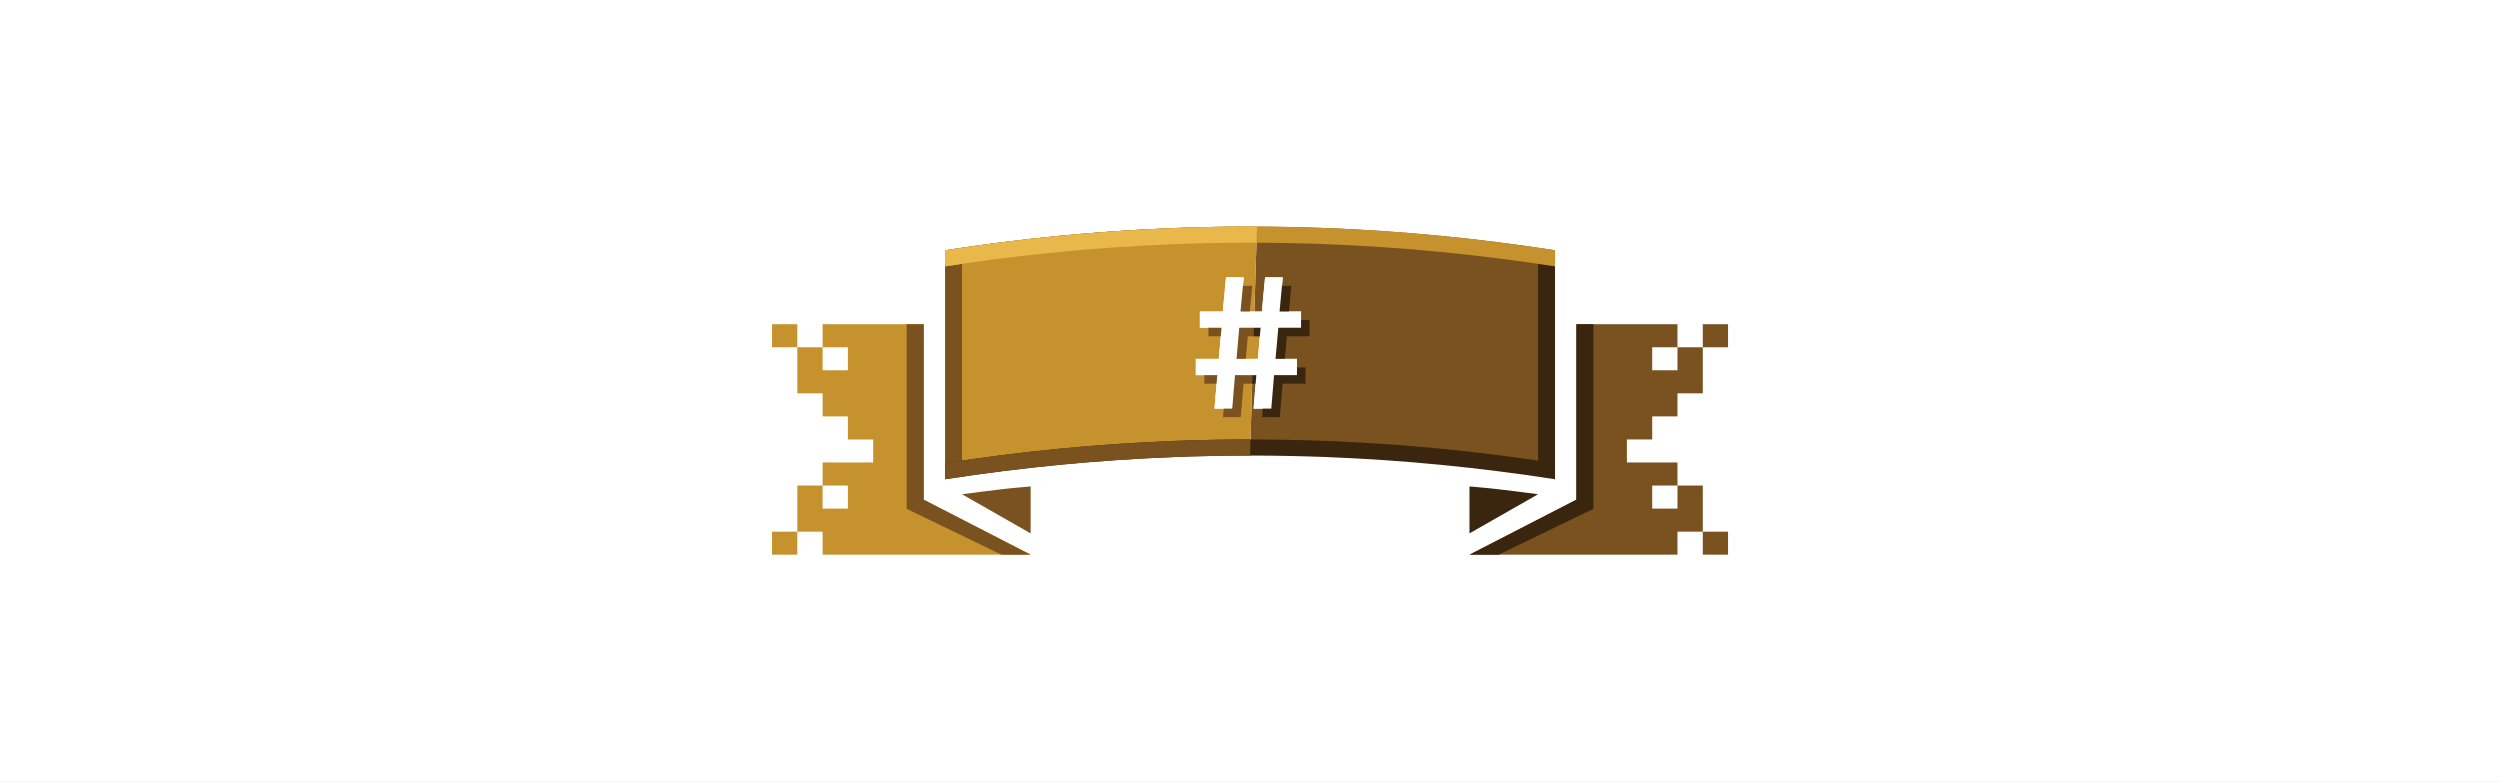
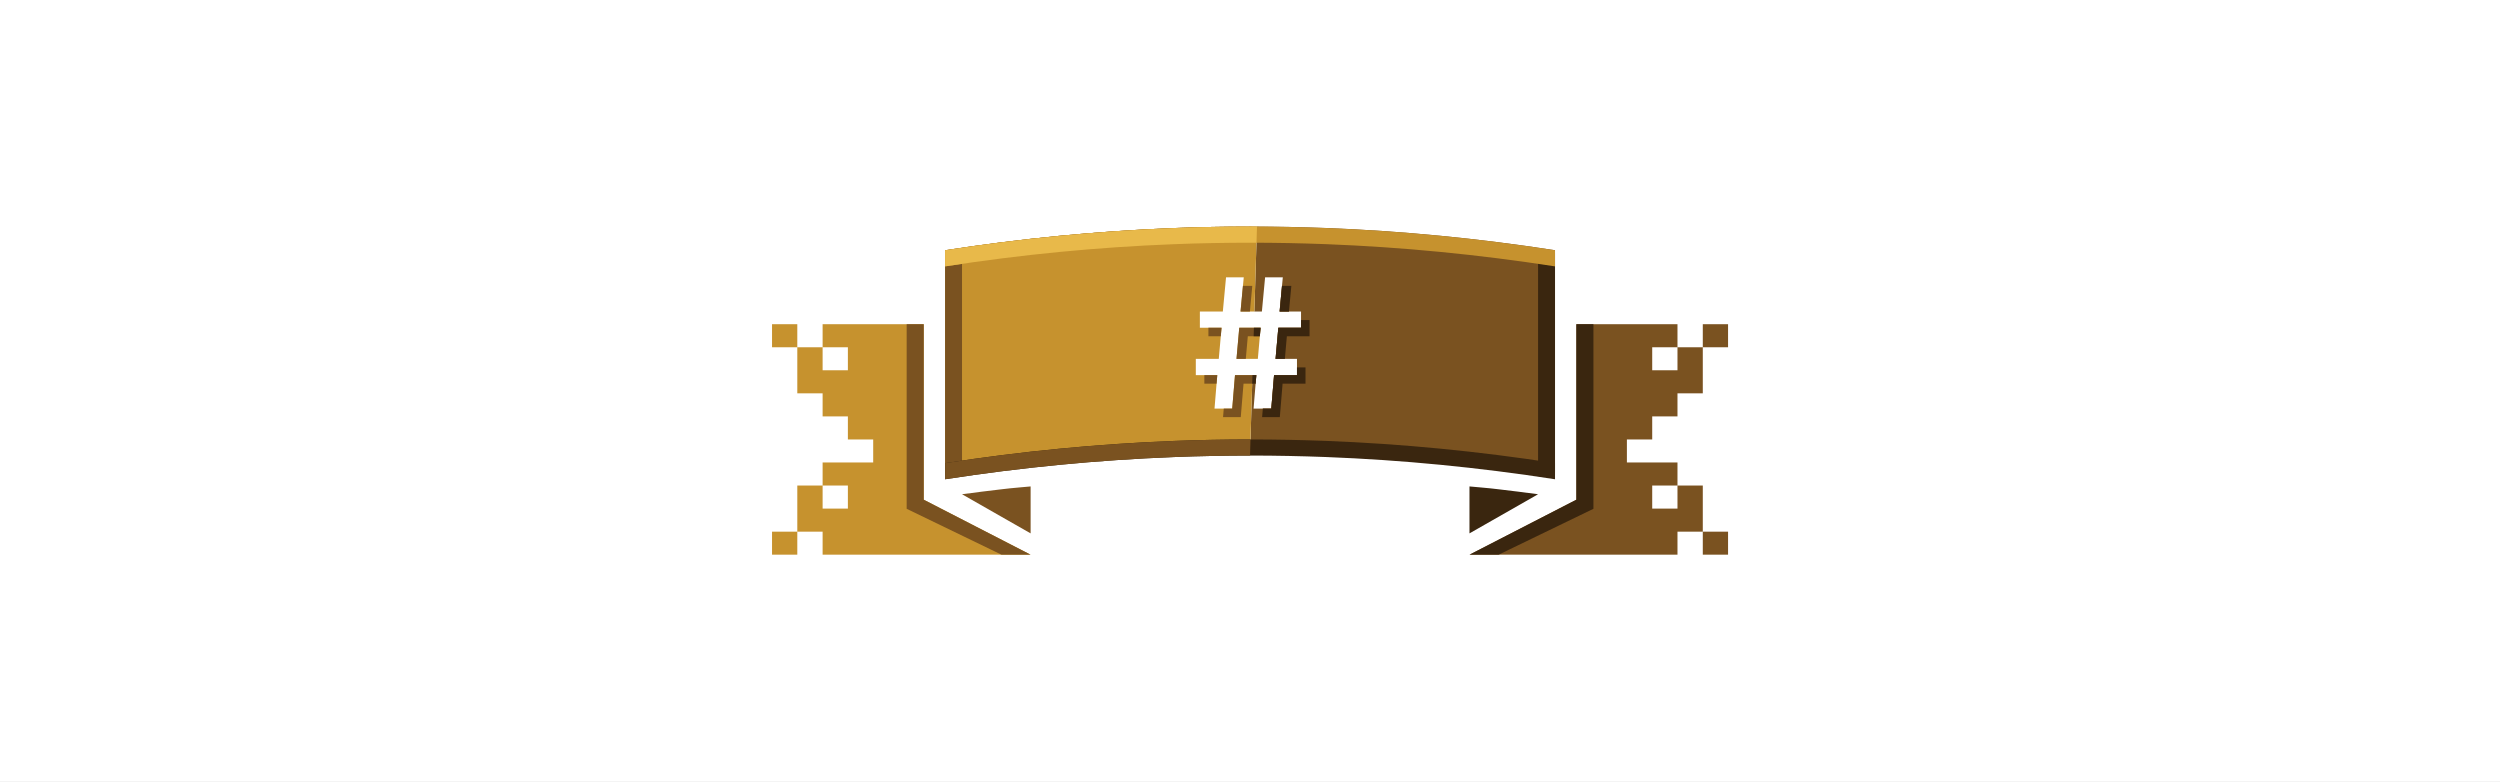
<svg xmlns="http://www.w3.org/2000/svg" width="1600" height="500" viewBox="0 0 1600 500">
  <rect width="1600" height="500" fill="#ffffff" />
  <svg x="494.1" y="145.0" width="611.86" height="210" viewBox="0 0 223.97 76.87">
    <defs>
      <style>
      .cls-1 {
        fill: #e8b94a;
      }

      .cls-2 {
        fill: #7a5220;
      }

      .cls-3 {
-         fill: #fff;
+         fill: #3a260f;
      }

      .cls-4 {
-         fill: #3a260f;
-       }
- 
-       .cls-5 {
        fill: #c6922e;
      }
    </style>
    </defs>
    <g id="reserve">
      <g>
-         <path class="cls-4" d="M168.21,61.32l1.93.22c.31.04.61.07.92.11,1.26.15,2.53.3,3.8.46,2.16.27,2.45.3,4.6.6l-16.07,9.17v-11c.83.09,3.98.34,4.81.44Z" />
-         <path class="cls-2" d="M218.05,22.87v5.4h5.92v-5.4h-5.92ZM218.05,71.47v5.4h5.92v-5.4h-5.92ZM206.2,49.87v-5.4h5.92v-5.4h5.93v-10.8h-5.93v5.4h-5.92v-5.4h5.92v-5.4h-23.69v41.12l-25.03,12.88h48.72v-5.4h5.93v-10.8h-5.93v5.4h-5.92v-5.4h5.92v-5.4h-11.85v-5.4h5.93Z" />
+         <path class="cls-3" d="M168.21,61.32l1.93.22c.31.04.61.07.92.11,1.26.15,2.53.3,3.8.46,2.16.27,2.45.3,4.6.6l-16.07,9.17v-11c.83.09,3.98.34,4.81.44Z" />
+         <path class="cls-2" d="M206.2,49.87v-5.4h5.92v-5.4h5.93v-10.8h-5.93v5.4h-5.92v-5.4h5.92v-5.4h-23.69v41.12l-25.03,12.88h48.72v-5.4h5.93v-10.8h-5.93v5.4h-5.92v-5.4h5.92v-5.4h-11.85v-5.4h5.93ZM218.05,71.47v5.4h5.92v-5.4h-5.92ZM218.05,22.87v5.4h5.92v-5.4h-5.92Z" />
        <path class="cls-2" d="M55.76,61.32l-1.93.22c-.31.04-.61.07-.92.11-1.26.15-2.53.3-3.8.46-2.16.27-2.45.3-4.6.6l16.07,9.17v-11c-.83.09-3.98.34-4.81.44Z" />
-         <path class="cls-5" d="M0,22.87v5.4h5.92v-5.4H0ZM0,71.47v5.4h5.92v-5.4H0ZM60.57,76.87l-25.03-12.88V22.87H11.85v5.4h5.92v5.4h-5.92v-5.4h-5.93v10.8h5.93v5.4h5.92v5.4h5.93v5.4h-11.85v5.4h5.92v5.4h-5.92v-5.4h-5.93v10.8h5.93v5.4h48.72Z" />
+         <path class="cls-4" d="M35.54,63.99V22.87H11.85v5.4h5.92v5.4h-5.92v-5.4h-5.93v10.8h5.93v5.4h5.92v5.4h5.93v5.4h-11.85v5.4h5.92v5.4h-5.92v-5.4h-5.93v10.8h5.93v5.4h48.72l-25.03-12.88ZM0,71.47v5.4h5.92v-5.4H0ZM0,22.87v5.4h5.92v-5.4H0Z" />
        <polygon class="cls-2" points="35.54 63.99 35.54 22.87 31.54 22.87 31.54 66.12 53.75 76.87 60.57 76.87 35.54 63.99" />
-         <polygon class="cls-4" points="188.43 63.99 188.43 22.87 192.43 22.87 192.43 66.12 170.22 76.87 163.4 76.87 188.43 63.99" />
-         <polygon class="cls-5" points="109.46 23.7 114.46 23.7 113.81 31 108.81 31 109.46 23.7" />
-         <path class="cls-2" d="M129.74.34c-2.9-.11-5.79-.19-8.68-.25-3.01-.06-6.02-.09-9.03-.09.53,0,1.05.01,1.58.02l-.61,19.88h1.76l.75-8h4.15l-.75,8h5.02v3.8h-5.32l-.65,7.3h5.02v3.8h-5.37l-.65,7.85h-4.15l.65-7.85h-.91l-.56,18.53h-1.78c24.14,0,48.56,1.68,73.22,4.89V5.55c-17.9-2.78-35.79-4.52-53.69-5.21Z" />
-         <path class="cls-5" d="M111.99,53.33l.56-18.53h-4.09l-.65,7.85h-4.15l.65-7.85h-5.03v-3.8h5.38l.65-7.3h-5.08v-3.8h5.38l.75-8h4.15l-.75,8h3.24L113.61.02c-.53,0-1.05-.02-1.58-.02h-.01c-2.98,0-5.96.03-8.93.09-2.98.05-5.95.14-8.93.26-17.87.69-35.74,2.42-53.62,5.2v52.67c4.23-.61,8.47-1.16,12.72-1.65,1.52-.18,3.03-.34,4.55-.51.15-.01.3-.03.45-.05,1.66-.17,3.33-.34,5-.49,4.05-.39,8.12-.72,12.19-1,2.73-.19,5.47-.36,8.22-.5,4.47-.24,8.96-.41,13.46-.52,2.87-.08,5.75-.13,8.63-.15,1.48-.01,2.97-.02,4.45-.02h1.78Z" />
-         <path class="cls-2" d="M125.93,25.7v-3.8h-5.03l.75-8h-4.15l-.75,8h-5l.75-8h-4.15l-.75,8h-5.37v3.8h5.08l-.66,7.3h-5.37v3.8h5.03l-.65,7.85h4.15l.65-7.85h5l-.65,7.85h4.15l.65-7.85h5.37v-3.8h-5.03l.66-7.3h5.32ZM116.46,25.7l-.65,7.3h-5l.65-7.3h5Z" />
-         <path class="cls-4" d="M125.93,25.7v-3.8h-5.02l.75-8h-4.15l-.75,8h-3.81l-.12,3.8h3.63l-.65,7.3h-3.2l-.12,3.8h2.97l-.65,7.85h4.15l.65-7.85h5.37v-3.8h-5.02l.65-7.3h5.32Z" />
-         <path class="cls-3" d="M123.93,23.7v-3.8h-5.03l.75-8h-4.15l-.75,8h-5l.75-8h-4.15l-.75,8h-5.37v3.8h5.08l-.66,7.3h-5.37v3.8h5.03l-.65,7.85h4.15l.65-7.85h5l-.65,7.85h4.15l.65-7.85h5.37v-3.8h-5.03l.66-7.3h5.32ZM114.46,23.7l-.65,7.3h-5l.65-7.3h5Z" />
+         <polygon class="cls-3" points="188.43 63.99 188.43 22.87 192.43 22.87 192.43 66.12 170.22 76.87 163.4 76.87 188.43 63.99" />
+         <polygon class="cls-4" points="114.46 23.7 114.28 25.7 113.81 31 108.81 31 109.46 23.7 114.46 23.7" />
+         <path class="cls-2" d="M183.43,5.55v52.67c-1.22-.16-2.45-.31-3.67-.46-.1-.02-.2-.03-.3-.04-22.71-2.81-45.21-4.31-67.47-4.38-.59-.01-1.19-.01-1.78-.01h1.78l.1-3.46.4-13.07.06-2h.91l-.17,2-.48,5.85h4.15l.65-7.85h5.37v-3.8h-5.02l.65-7.3h5.32v-3.8h-5.02l.56-6,.19-2h-4.15l-.75,8h-1.76l.49-16.11.12-3.77c-.53-.01-1.05-.02-1.58-.02.61,0,1.21,0,1.82,0,.6,0,1.2,0,1.81.01.59,0,1.19.01,1.78.02.29,0,.59.01.89.01.91.01,1.82.02,2.73.04,2.89.06,5.78.14,8.68.25,17.9.69,35.79,2.43,53.69,5.21Z" />
+         <path class="cls-4" d="M113.61.02l-.12,3.77-.49,16.11h-3.24l.56-6,.19-2h-4.15l-.75,8h-5.38v3.8h5.08l-.18,2-.47,5.3h-5.38v3.8h5.03l-.17,2-.48,5.85h4.15l.65-7.85h4.09l-.06,2-.4,13.07-.1,3.46h-1.78c-1.48,0-2.97.01-4.45.02-2.88.02-5.76.07-8.63.15-4.5.11-8.99.28-13.46.52-2.75.14-5.49.31-8.22.5-4.07.28-8.14.61-12.19,1-1.67.15-3.34.32-5,.49-.15.02-.3.04-.45.05-1.52.17-3.03.33-4.55.51-2.92.34-5.84.7-8.75,1.09-1.32.18-2.65.37-3.97.56V5.55C58.42,2.77,76.29,1.04,94.16.35c2.98-.12,5.95-.21,8.93-.26,2.97-.06,5.95-.09,8.93-.09h.01c.53,0,1.05,0,1.58.02Z" />
+         <path class="cls-2" d="M108.46,34.8l-.65,7.85h-1.98l-.17,2h4.15l.65-7.85h2.83l.17-2h-5ZM109.46,23.7l-.65,7.3h2.18l.47-5.3h2.82l.18-2h-5ZM119.47,13.9l-.56,6h2.19l.56-6h-2.19ZM122.98,33v1.8h-5.37l-.65,7.85h-1.98l-.17,2h4.15l.65-7.85h5.37v-3.8h-2ZM123.93,21.9v1.8h-5.32l-.65,7.3h2.18l.47-5.3h5.32v-3.8h-2ZM110.32,13.9l-.56,6h2.19l.56-6h-2.19ZM102.23,23.7v2h2.9l.18-2h-3.08ZM101.28,34.8v2h2.86l.17-2h-3.03Z" />
+         <path class="cls-3" d="M112.55,34.8l-.06,2h.8l.17-2h-.91ZM112.89,23.7l-.06,2h1.45l.18-2h-1.57ZM119.47,13.9l-.56,6h2.19l.56-6h-2.19ZM122.98,33v1.8h-5.37l-.65,7.85h-1.98l-.17,2h4.15l.65-7.85h5.37v-3.8h-2ZM123.93,21.9v1.8h-5.32l-.65,7.3h2.18l.47-5.3h5.32v-3.8h-2Z" />
        <path class="cls-2" d="M44.51,5.55C62.39,2.77,80.26,1.04,98.13.35c2.98-.12,5.95-.21,8.93-.26,2.18-.04,4.37-.05,6.55-.07h0c-.53-.01-1.05-.02-1.58-.02h-.01c-2.98,0-5.96.03-8.93.09-2.98.05-5.95.14-8.93.26-17.87.69-35.74,2.42-53.62,5.2v52.67c1.32-.19,2.64-.36,3.97-.54V5.55Z" />
-         <path class="cls-4" d="M183.43,6.26l-3.97-1.12v52.67c1.32-.19,2.64-.36,3.97-.54V6.26Z" />
-         <path class="cls-5" d="M129.74.34c-2.9-.11-5.79-.19-8.68-.25-3.01-.06-6.02-.09-9.03-.09h-.01c-2.98,0-5.96.03-8.93.09-2.98.05-5.95.14-8.93.26-17.87.69-35.74,2.42-53.62,5.2v3.78c17.88-2.78,35.75-4.51,53.62-5.2,2.98-.12,5.95-.21,8.93-.26,2.97-.06,5.95-.09,8.93-.09h.01c3.01,0,6.02.03,9.03.09,2.89.06,5.78.14,8.68.25,17.9.69,35.79,2.43,53.69,5.21v-3.78c-17.9-2.78-35.79-4.52-53.69-5.21Z" />
-         <path class="cls-4" d="M129.74,50.21c-2.9-.11-5.79-.19-8.68-.25-3.01-.06-6.02-.09-9.03-.09h-.01c-2.98,0-5.96.03-8.93.09-2.98.05-5.95.14-8.93.26-17.87.69-35.74,2.42-53.62,5.2v3.78c17.88-2.78,35.75-4.51,53.62-5.2,2.98-.12,5.95-.21,8.93-.26,2.97-.06,5.95-.09,8.93-.09h.01c3.01,0,6.02.03,9.03.09,2.89.06,5.78.14,8.68.25,17.9.69,35.79,2.43,53.69,5.21v-3.78c-17.9-2.78-35.79-4.52-53.69-5.21Z" />
+         <path class="cls-3" d="M183.43,6.26l-3.97-1.12v52.67c1.32-.19,2.64-.36,3.97-.54V6.26Z" />
+         <path class="cls-4" d="M129.74.34c-2.9-.11-5.79-.19-8.68-.25-3.01-.06-6.02-.09-9.03-.09h-.01c-2.98,0-5.96.03-8.93.09-2.98.05-5.95.14-8.93.26-17.87.69-35.74,2.42-53.62,5.2v3.78c17.88-2.78,35.75-4.51,53.62-5.2,2.98-.12,5.95-.21,8.93-.26,2.97-.06,5.95-.09,8.93-.09h.01c3.01,0,6.02.03,9.03.09,2.89.06,5.78.14,8.68.25,17.9.69,35.79,2.43,53.69,5.21v-3.78c-17.9-2.78-35.79-4.52-53.69-5.21Z" />
+         <path class="cls-3" d="M129.74,50.21c-2.9-.11-5.79-.19-8.68-.25-3.01-.06-6.02-.09-9.03-.09h-.01c-2.98,0-5.96.03-8.93.09-2.98.05-5.95.14-8.93.26-17.87.69-35.74,2.42-53.62,5.2v3.78c17.88-2.78,35.75-4.51,53.62-5.2,2.98-.12,5.95-.21,8.93-.26,2.97-.06,5.95-.09,8.93-.09h.01c3.01,0,6.02.03,9.03.09,2.89.06,5.78.14,8.68.25,17.9.69,35.79,2.43,53.69,5.21v-3.78c-17.9-2.78-35.79-4.52-53.69-5.21Z" />
        <path class="cls-1" d="M118.33.05c-2.41-.02-4.72-.03-4.72-.03l-.11,3.77c-.49-.01-.98-.01-1.47-.01h-.01c-2.98,0-5.96.03-8.93.09-2.98.05-5.95.14-8.93.26-17.87.69-35.74,2.42-53.62,5.2v-3.78C58.42,2.77,76.29,1.04,94.16.35c2.98-.12,5.95-.21,8.93-.26,2.97-.06,5.95-.09,8.93-.09h.01c2.1,0,4.2,0,6.3.05Z" />
        <path class="cls-2" d="M111.99,53.33l.04.32h-.01c-2.98,0-5.96.03-8.93.09-2.98.05-5.95.14-8.93.26-17.87.69-35.74,2.42-53.62,5.2v-3.78c17.88-2.78,35.75-4.51,53.62-5.2,2.98-.12,5.95-.21,8.93-.26,2.97-.06,5.95-.09,8.93-.09h.07l-.1,3.46Z" />
      </g>
    </g>
  </svg>
</svg>
